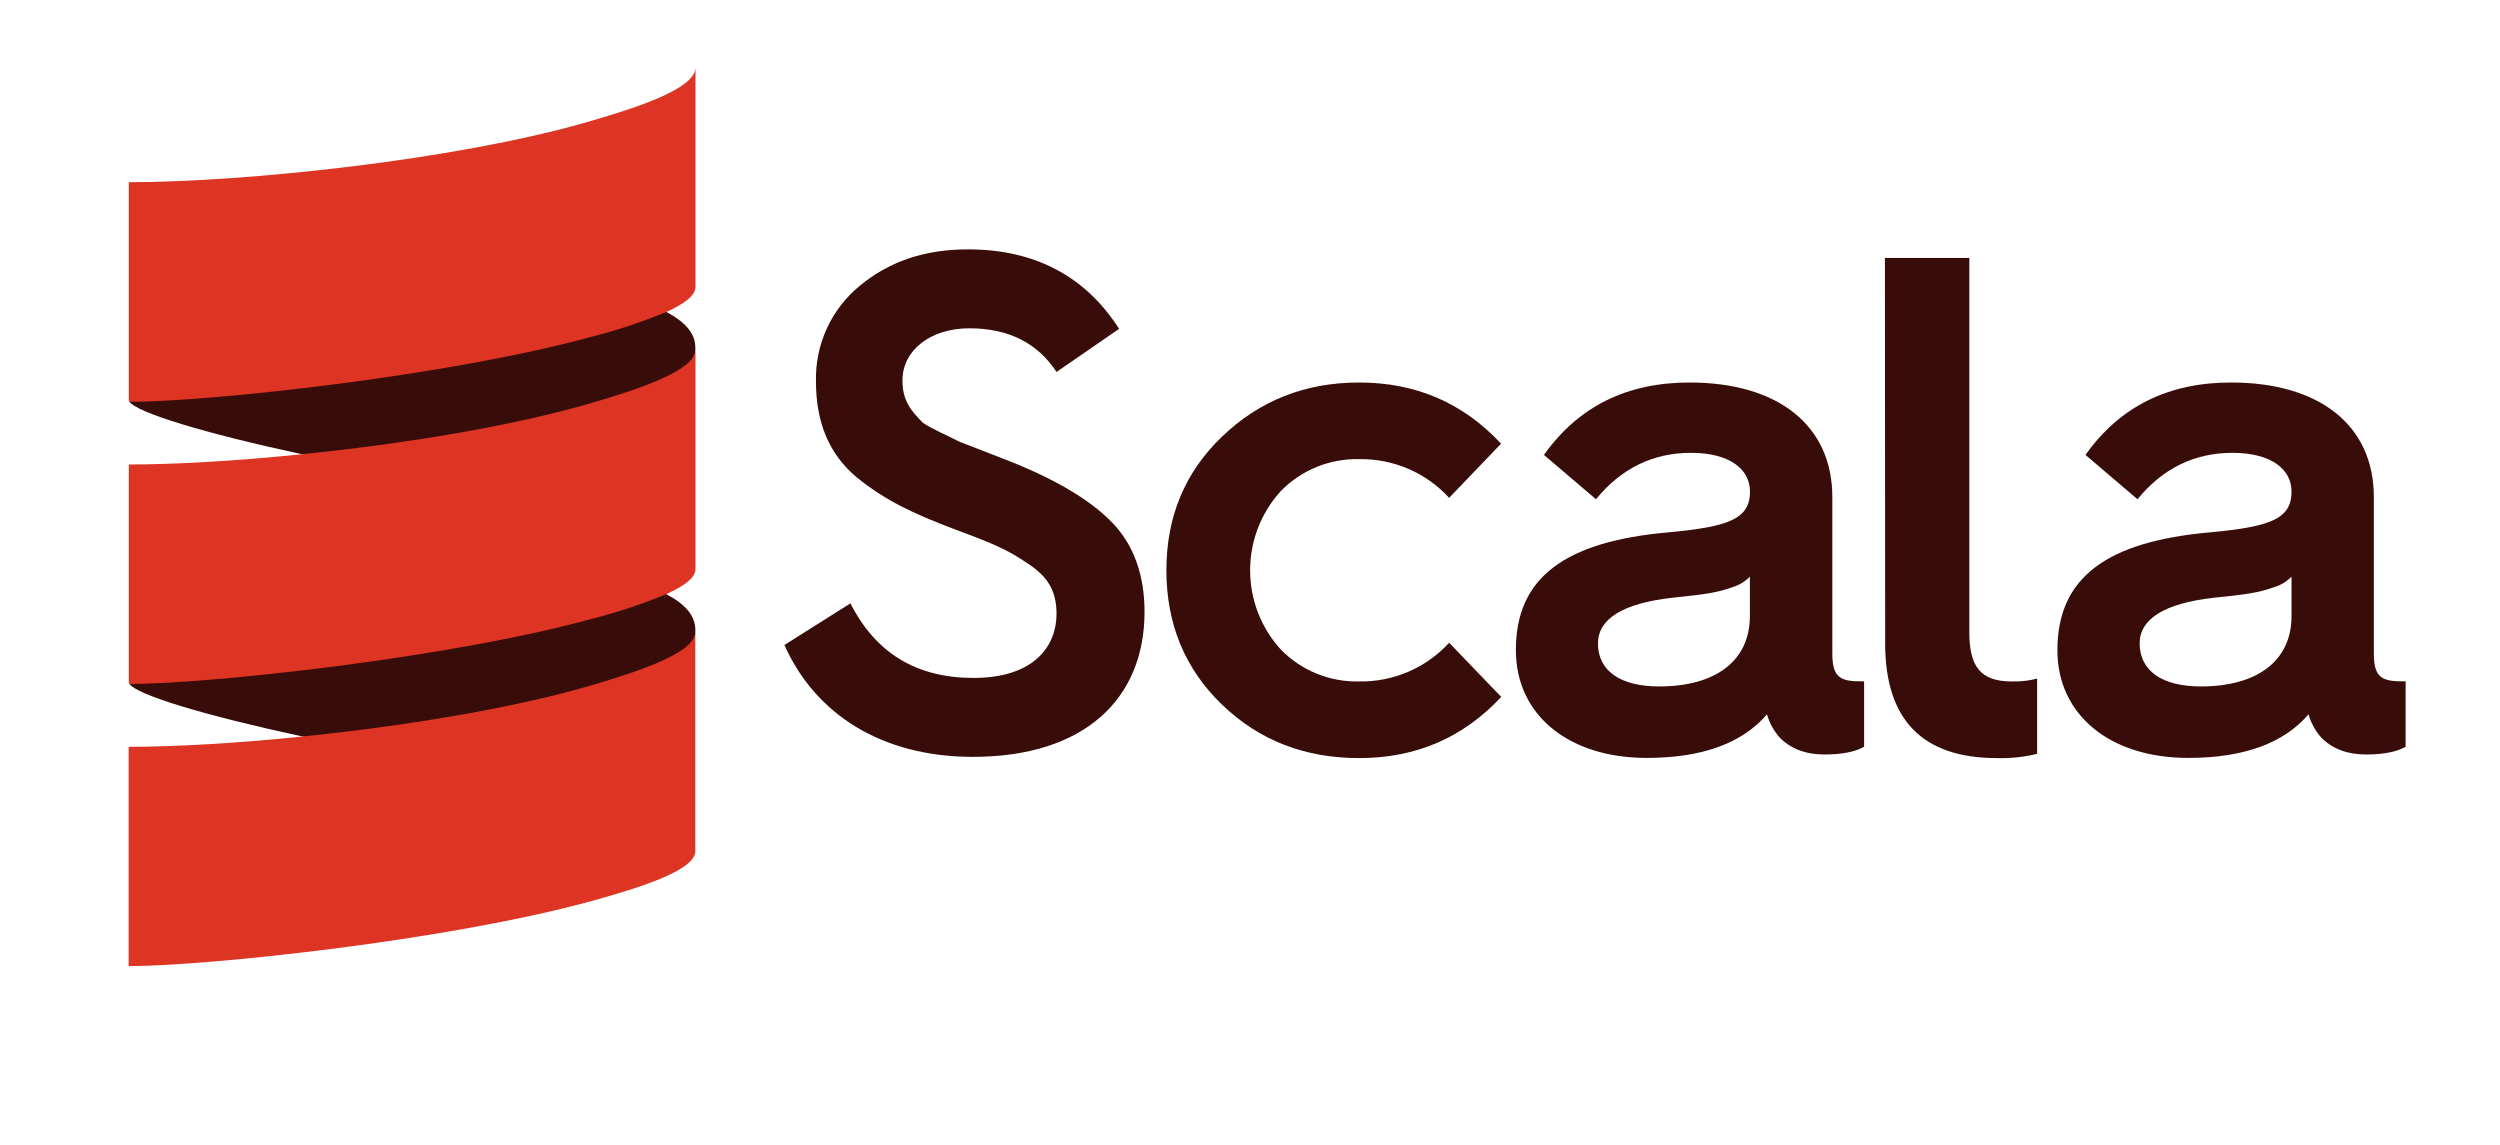
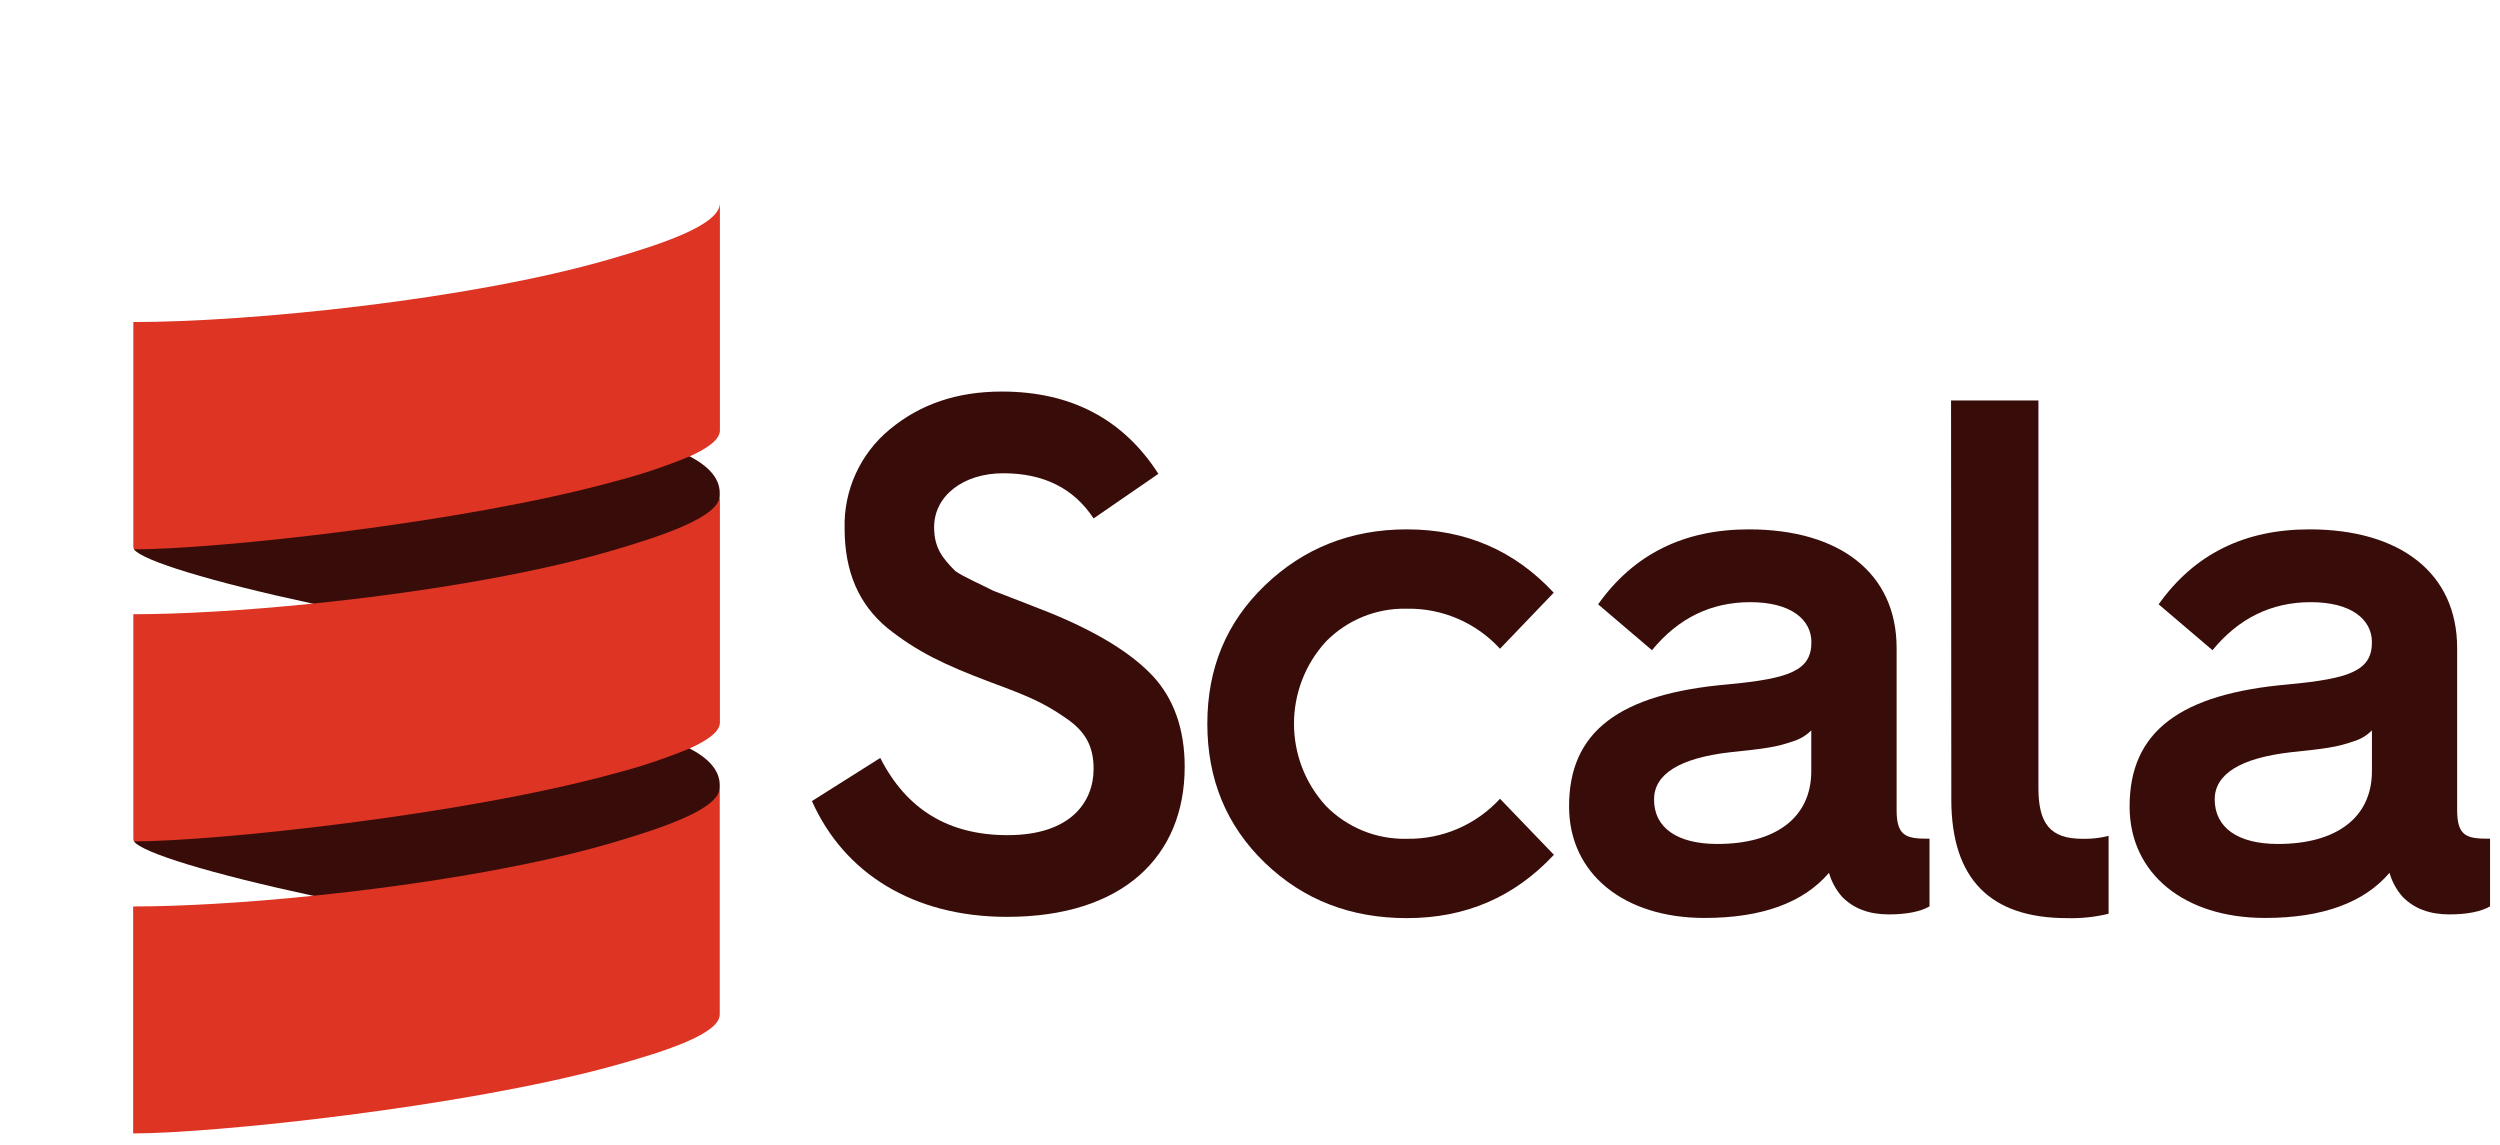
- <svg xmlns="http://www.w3.org/2000/svg" id="Layer_1" data-name="Layer 1" viewBox="0 0 590 270" width="590" height="270">
+ <svg xmlns="http://www.w3.org/2000/svg" id="Layer_1" data-name="Layer 1" viewBox="0 0 570 200" width="590" height="270">
  <path d="M200.7,142.39c6,11.79,15.6,17.6,29.05,17.6,14.44,0,19.59-7.64,19.59-15.11,0-5.15-1.83-8.63-6.64-11.79-4.82-3.32-8.3-4.81-16.93-8-10.63-4-16.77-7-23.41-12.29-6.64-5.48-9.79-13-9.79-22.74a28.28,28.28,0,0,1,10.29-22.58c7-5.81,15.44-8.63,25.56-8.63,15.77,0,27.72,6.31,35.69,18.76L249.34,87.78c-4.48-6.81-11.29-10.3-20.59-10.3-9.13,0-15.77,5.15-15.77,12.29,0,4.81,2,7.14,4.82,10,1.82,1.33,6.47,3.32,8.63,4.48l6,2.32,6.8,2.66c11,4.48,18.76,9.3,23.57,14.44s7.31,12.12,7.31,20.75c0,20.42-14.11,34.2-40.51,34.2-21.41,0-37.18-10-44.48-26.4Z" style="fill:#380d09" />
  <path d="M354.25,104.71,342,117.49a28.14,28.14,0,0,0-21.24-9.13,25,25,0,0,0-18.43,7.47,27.76,27.76,0,0,0,0,37.52,25,25,0,0,0,18.43,7.47A28.14,28.14,0,0,0,342,151.69l12.29,12.78c-9,9.63-20.09,14.44-33.53,14.44-12.79,0-23.58-4.15-32.37-12.62s-13.12-19.09-13.12-31.7,4.32-23.08,13.12-31.54,19.58-12.78,32.37-12.78C334.16,90.27,345.28,95.08,354.25,104.71Z" style="fill:#380d09" />
  <path d="M393.88,125.62C408,124.3,413,122.47,413,116c0-5.15-4.64-9.13-13.94-9.13q-13.44,0-22.41,10.95l-12.28-10.46c8.13-11.45,19.58-17.09,34.36-17.09,20.75,0,33.7,10,33.7,27.05v37c0,5.81,2.15,6.48,7,6.48h.5v15.43c-2,1.17-5.15,1.83-9.3,1.83-4.48,0-8-1.33-10.62-4a14.06,14.06,0,0,1-3-5.48c-5.81,6.8-15.27,10.29-28.39,10.29-18.42,0-30.87-10.13-30.87-25.4C357.7,136.41,369.15,127.78,393.88,125.62ZM391.56,162c13.28,0,21.41-6,21.41-16.6v-9.3a9.75,9.75,0,0,1-4.14,2.49c-3.82,1.33-6.31,1.66-14.28,2.49-11.62,1.33-17.43,5-17.43,10.79C377.12,158.33,382.43,162,391.56,162Z" style="fill:#380d09" />
  <path d="M444.84,60.88h19.92V149.2c0,8.13,2.66,11.62,10,11.62a21.15,21.15,0,0,0,6-.67v17.76a35.56,35.56,0,0,1-9.47,1c-17.59,0-26.39-9-26.39-27.06Z" style="fill:#380d09" />
  <path d="M521.71,125.62c14.11-1.32,19.09-3.15,19.09-9.62,0-5.15-4.64-9.13-13.94-9.13q-13.44,0-22.41,10.95l-12.28-10.46c8.13-11.45,19.58-17.09,34.36-17.09,20.75,0,33.7,10,33.7,27.05v37c0,5.81,2.15,6.48,7,6.48h.5v15.43c-2,1.17-5.15,1.83-9.3,1.83-4.48,0-8-1.33-10.62-4a13.94,13.94,0,0,1-3-5.48c-5.81,6.8-15.27,10.29-28.39,10.29-18.42,0-30.87-10.13-30.87-25.4C485.53,136.41,497,127.78,521.71,125.62ZM519.39,162c13.28,0,21.41-6,21.41-16.6v-9.3a9.73,9.73,0,0,1-4.15,2.49c-3.81,1.33-6.3,1.66-14.27,2.49-11.62,1.33-17.43,5-17.43,10.79C505,158.33,510.26,162,519.39,162Z" style="fill:#380d09" />
  <path d="M30.55,94.83C32.4,97.38,48,102.19,71.27,107.2c23.27,4.46,47.47,22.07,66.29,16.64,12.73-3.68,26.54-36.47,26.54-41.34V82c0-3.4-2.55-6.13-6.88-8.4-17.75-9.07-21.11-12.41-27.69-10.6C95.37,72.43,35.06,67.61,30.55,94.83Z" style="fill:#380d09;fill-rule:evenodd" />
  <path d="M30.55,161.41C32.4,164,48,168.77,71.27,173.79c26,4.74,48.61,20.19,67.44,14.75,12.73-3.68,25.39-34.58,25.39-39.46v-.48c0-3.39-2.55-6.13-6.88-8.39-13.54-7.2-31.43-15.13-38-13.32C85,136.3,39.26,138.37,30.55,161.41Z" style="fill:#380d09;fill-rule:evenodd" />
  <path d="M30.36,109.14v.48h0A3.73,3.73,0,0,1,30.36,109.14Z" style="fill:#555;fill-rule:evenodd" />
  <path d="M138.66,28.78C107.2,37.87,57.29,43,30.4,43h0V94.35a.8.8,0,0,0,.19.48c18.35,0,75-6,109.18-15.4a129,129,0,0,0,17.49-5.81c4.18-1.88,6.88-3.86,6.88-5.92V15.91C164.1,20.79,151.39,25.11,138.66,28.78Z" style="fill:#de3423;fill-rule:evenodd" />
  <path d="M138.66,95.37c-18.83,5.43-44.24,9.47-67.39,11.83-15.54,1.59-30.06,2.42-40.87,2.42h0v51.31a.8.8,0,0,0,.19.48c18.35,0,75-6,109.18-15.39a130.38,130.38,0,0,0,17.49-5.81c4.18-1.89,6.88-3.86,6.88-5.92V82.5C164.1,87.37,151.39,91.69,138.66,95.37Z" style="fill:#de3423;fill-rule:evenodd" />
  <path d="M138.66,162c-18.83,5.43-44.24,9.46-67.39,11.83-15.56,1.59-30.1,2.42-40.91,2.42V228c18.16,0,75.1-5.95,109.37-15.39,12.63-3.48,24.37-7.44,24.37-11.74V149.08C164.1,154,151.39,158.28,138.66,162Z" style="fill:#de3423;fill-rule:evenodd" />
</svg>
